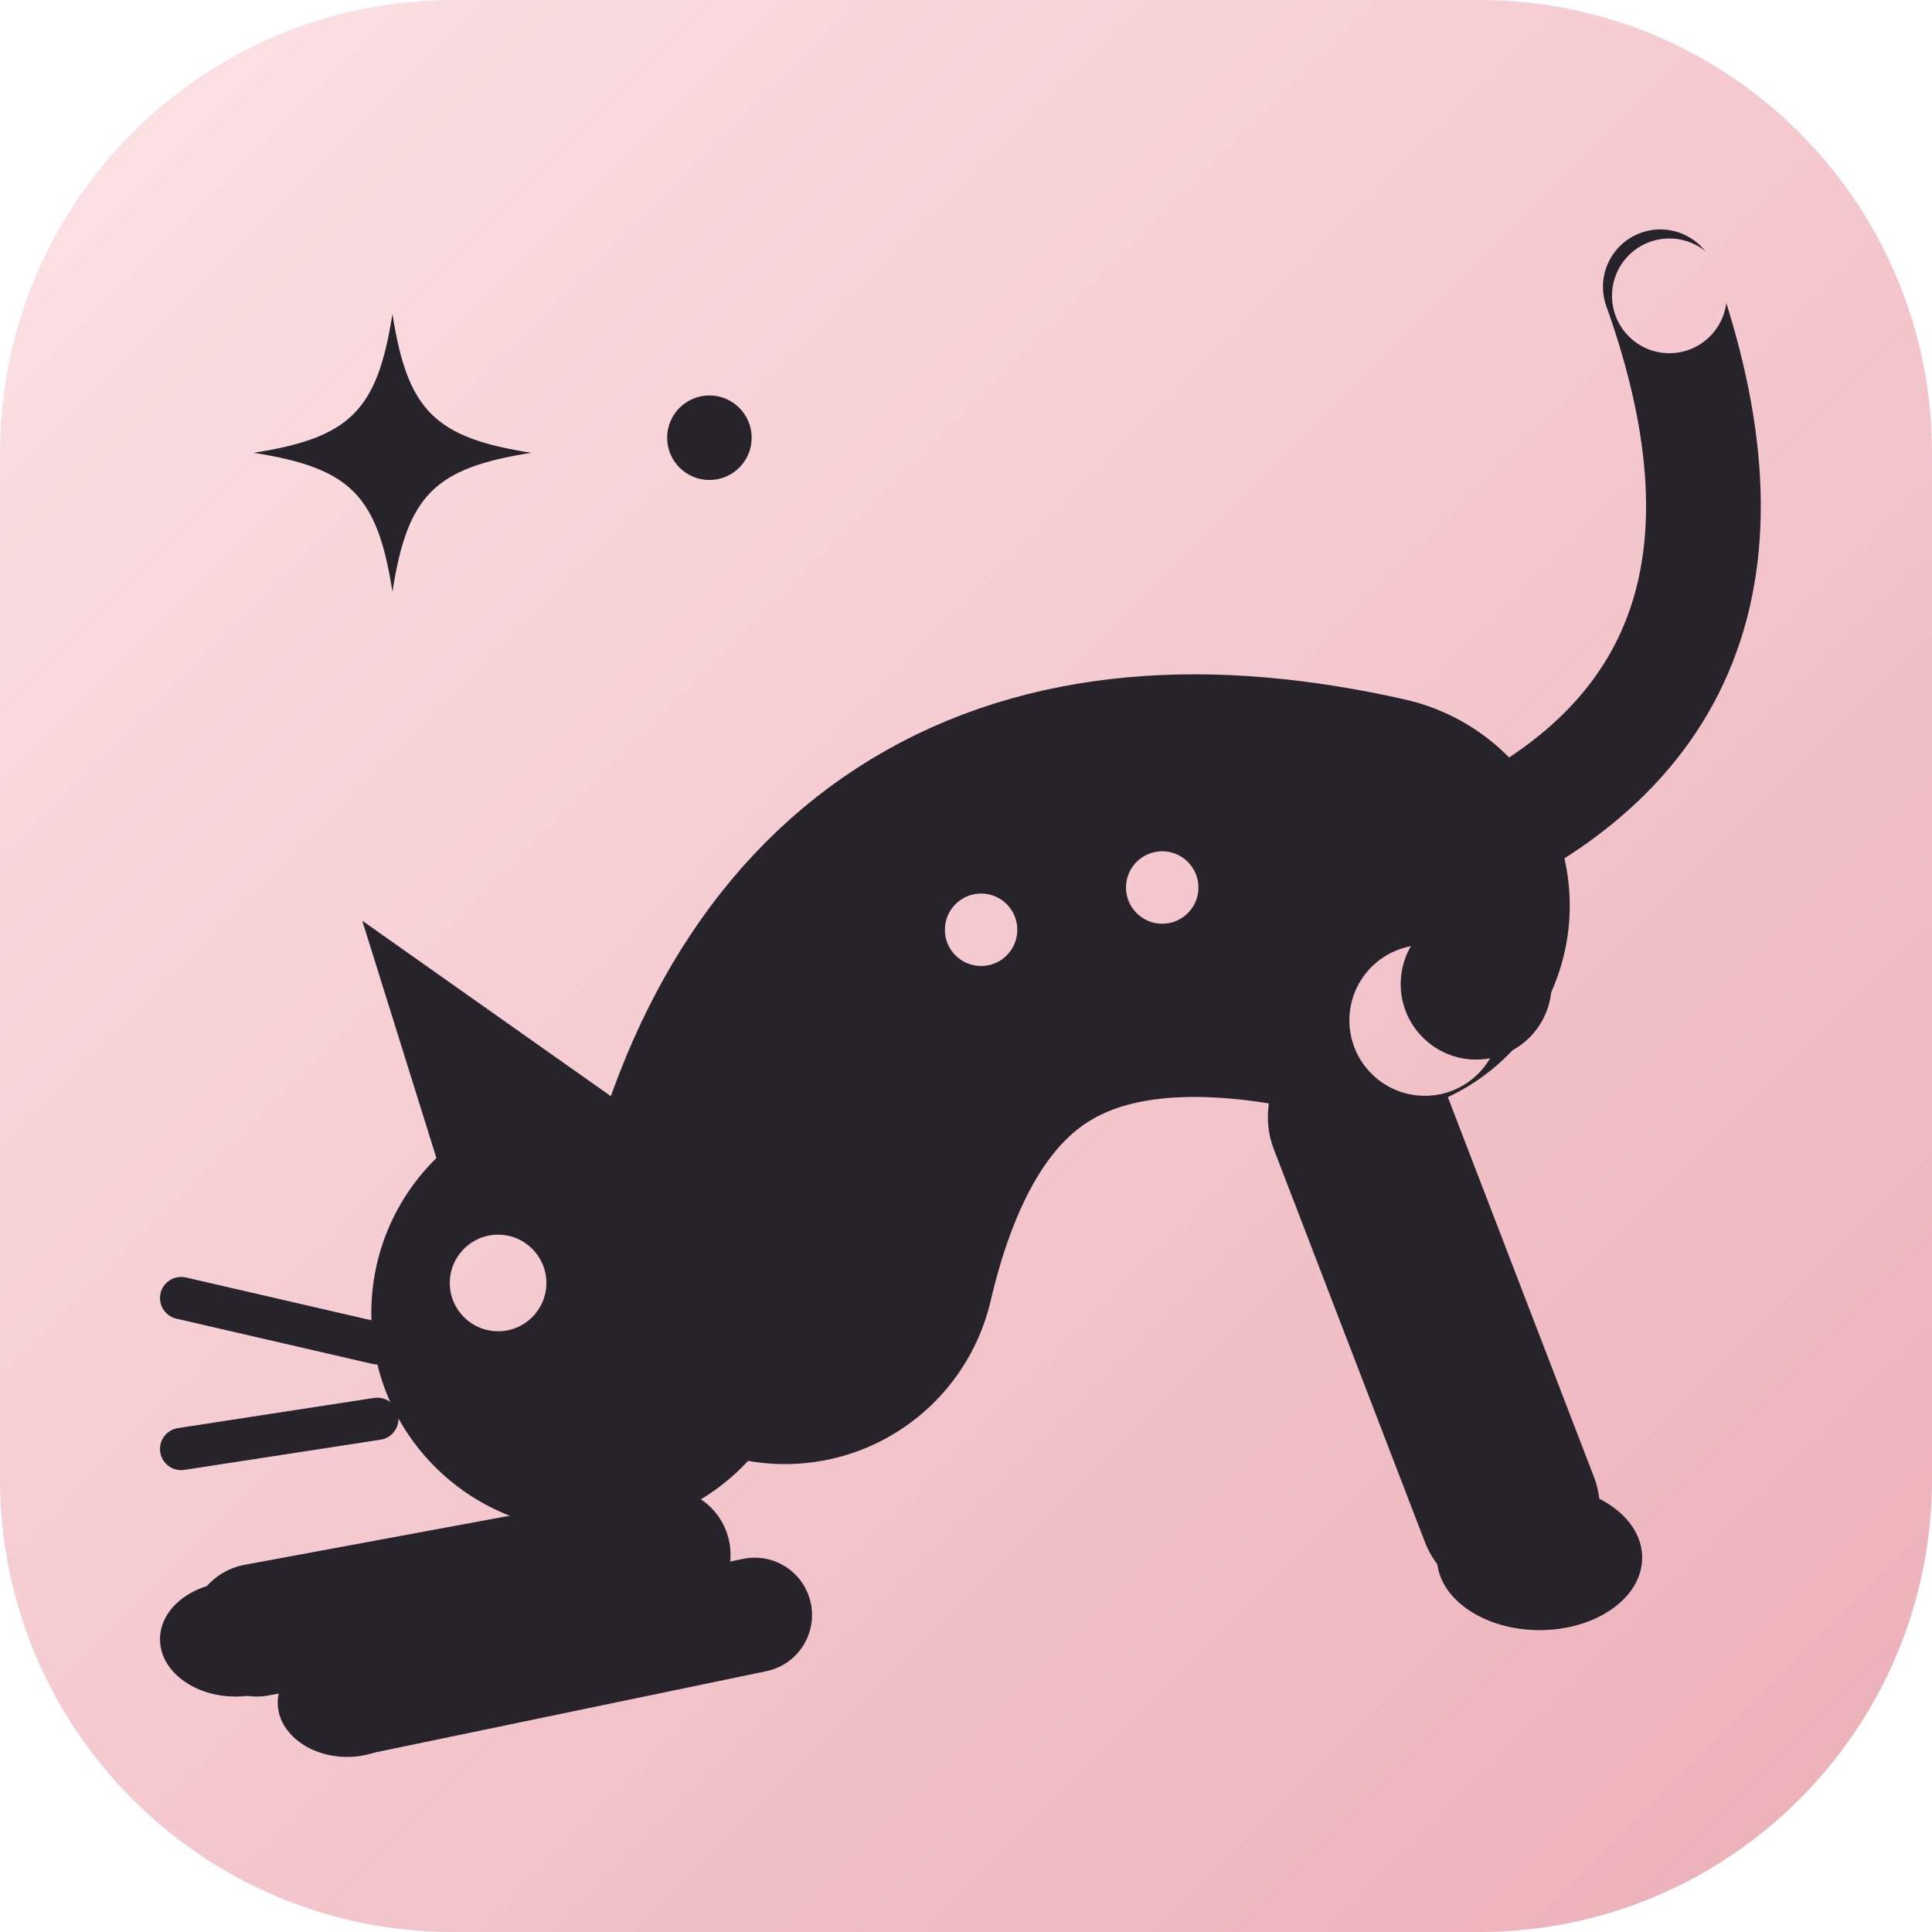
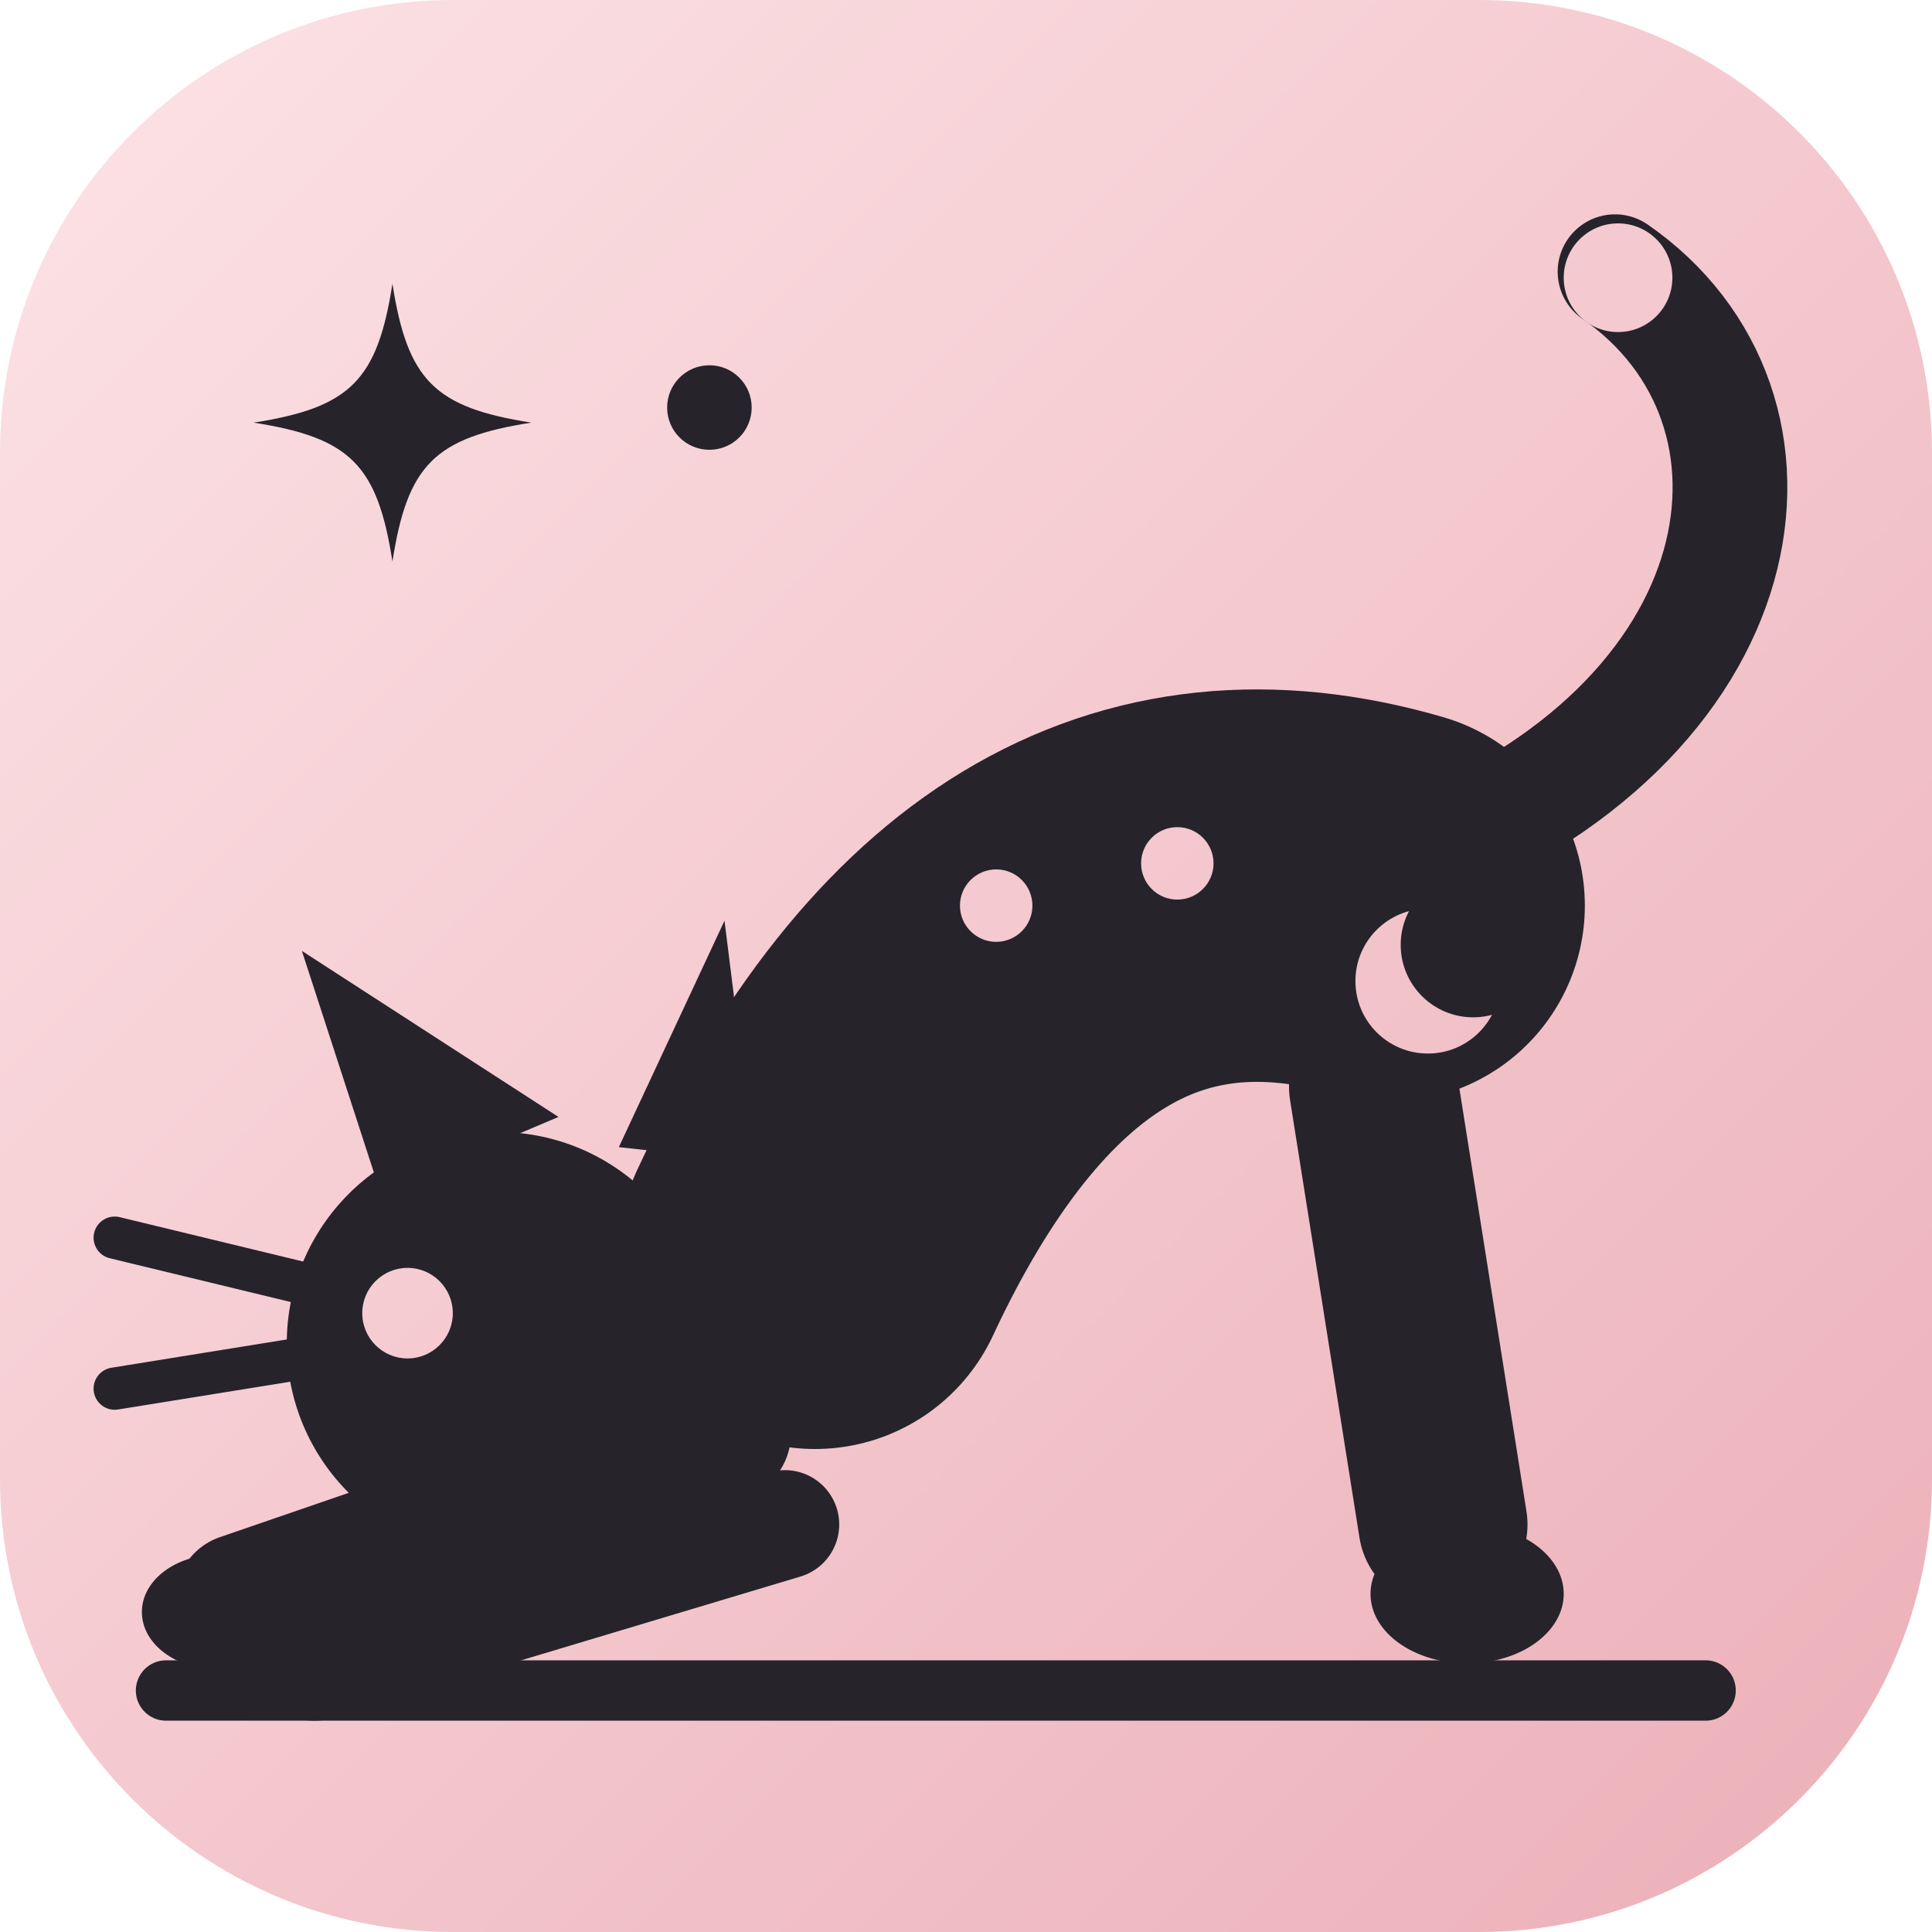
<svg xmlns="http://www.w3.org/2000/svg" viewBox="0 0 64 64" width="64" height="64" role="img" aria-label="小狼毫皮肤工作室">
  <defs>
    <linearGradient id="bg" gradientUnits="userSpaceOnUse" x1="0" y1="0" x2="64" y2="64">
      <stop offset="0" stop-color="#FCE3E6" />
      <stop offset="1" stop-color="#ECAFB8" />
    </linearGradient>
  </defs>
  <rect width="64" height="64" rx="15" fill="url(#bg)" />
-   <path d="M13 10.4c.5 3.2 1.4 4.1 4.6 4.6-3.2.5-4.1 1.4-4.6 4.6-.5-3.2-1.4-4.1-4.6-4.6 3.2-.5 4.1-1.4 4.6-4.6Z" fill="#26232B" />
-   <circle cx="23.5" cy="14.5" r="1.4" fill="#26232B" />
+   <path d="M13 9.4c.5 3.2 1.4 4.1 4.6 4.6-3.2.5-4.1 1.4-4.6 4.6-.5-3.2-1.4-4.1-4.6-4.6 3.2-.5 4.1-1.4 4.6-4.6Z" fill="#26232B" />
+   <circle cx="23.5" cy="13.5" r="1.4" fill="#26232B" />
+   <path d="M5.5 56 H56.5" stroke="#26232B" stroke-width="2" stroke-linecap="round" />
  <g fill="none" stroke="#26232B" stroke-linecap="round">
-     <path d="M26 41.5 Q29.5 26.5 45 30" stroke-width="14" />
-     <path d="M22 51.5 L8.5 54" stroke-width="4.4" />
-     <path d="M25 53.5 L12 56.2" stroke-width="3.8" />
-     <path d="M45 37 L50 50" stroke-width="6" />
-     <path d="M47.5 28.5 Q60 23.5 55 9.5" stroke-width="3.8" />
+     <path d="M27 41.5 Q34 26.5 46 30" stroke-width="13" />
+     <path d="M24 47.5 L8 53" stroke-width="4.4" />
+     <path d="M26 50.5 L11 55" stroke-width="3.6" />
+     <path d="M45.5 36 L47.8 50.5" stroke-width="5.6" />
+     <path d="M46.5 28.5 C58.5 24 60 13.5 53.5 9" stroke-width="3.8" />
  </g>
-   <ellipse cx="7.8" cy="54.3" rx="2.5" ry="1.9" fill="#26232B" />
-   <ellipse cx="11.5" cy="56.4" rx="2.3" ry="1.8" fill="#26232B" />
-   <ellipse cx="51" cy="51.6" rx="3.4" ry="2.4" fill="#26232B" />
-   <circle cx="19.5" cy="43.5" r="7.2" fill="#26232B" />
-   <path d="M14.5 38.5 L12 30.5 L20.5 36.5 Z" fill="#26232B" />
-   <path d="M23.5 37.5 L27 30.5 L28 38.5 Z" fill="#26232B" />
+   <ellipse cx="7.2" cy="53.4" rx="2.5" ry="1.9" fill="#26232B" />
+   <ellipse cx="10.4" cy="55.2" rx="2.3" ry="1.8" fill="#26232B" />
+   <ellipse cx="48.6" cy="52.8" rx="3.2" ry="2.3" fill="#26232B" />
+   <circle cx="16.5" cy="44.5" r="7" fill="#26232B" />
+   <path d="M12.6 39.5 L10 31.5 L18.5 37 Z" fill="#26232B" />
+   <path d="M20.5 38 L24 30.5 L25 38.5 Z" fill="#26232B" />
  <g stroke="#26232B" stroke-width="1.4" stroke-linecap="round">
-     <path d="M12.5 44.5 L6 43" />
-     <path d="M12.5 47 L6 48" />
+     <path d="M10 42.5 L3.8 41" />
+     <path d="M10 45 L3.8 46" />
  </g>
  <g fill="url(#bg)">
-     <circle cx="16.5" cy="42.5" r="1.6" />
-     <circle cx="32.5" cy="30.8" r="1.2" />
-     <circle cx="38.5" cy="29.4" r="1.2" />
-     <circle cx="47.2" cy="33.8" r="2.5" />
+     <circle cx="13.5" cy="43.5" r="1.5" />
+     <circle cx="33" cy="30" r="1.2" />
+     <circle cx="39" cy="28.6" r="1.2" />
+     <circle cx="47.3" cy="32.5" r="2.4" />
  </g>
-   <circle cx="48.9" cy="32.6" r="2.5" fill="#26232B" />
-   <circle cx="55.3" cy="9.8" r="1.9" fill="url(#bg)" />
+   <circle cx="48.8" cy="31.3" r="2.4" fill="#26232B" />
+   <circle cx="53.6" cy="9.2" r="1.8" fill="url(#bg)" />
</svg>
